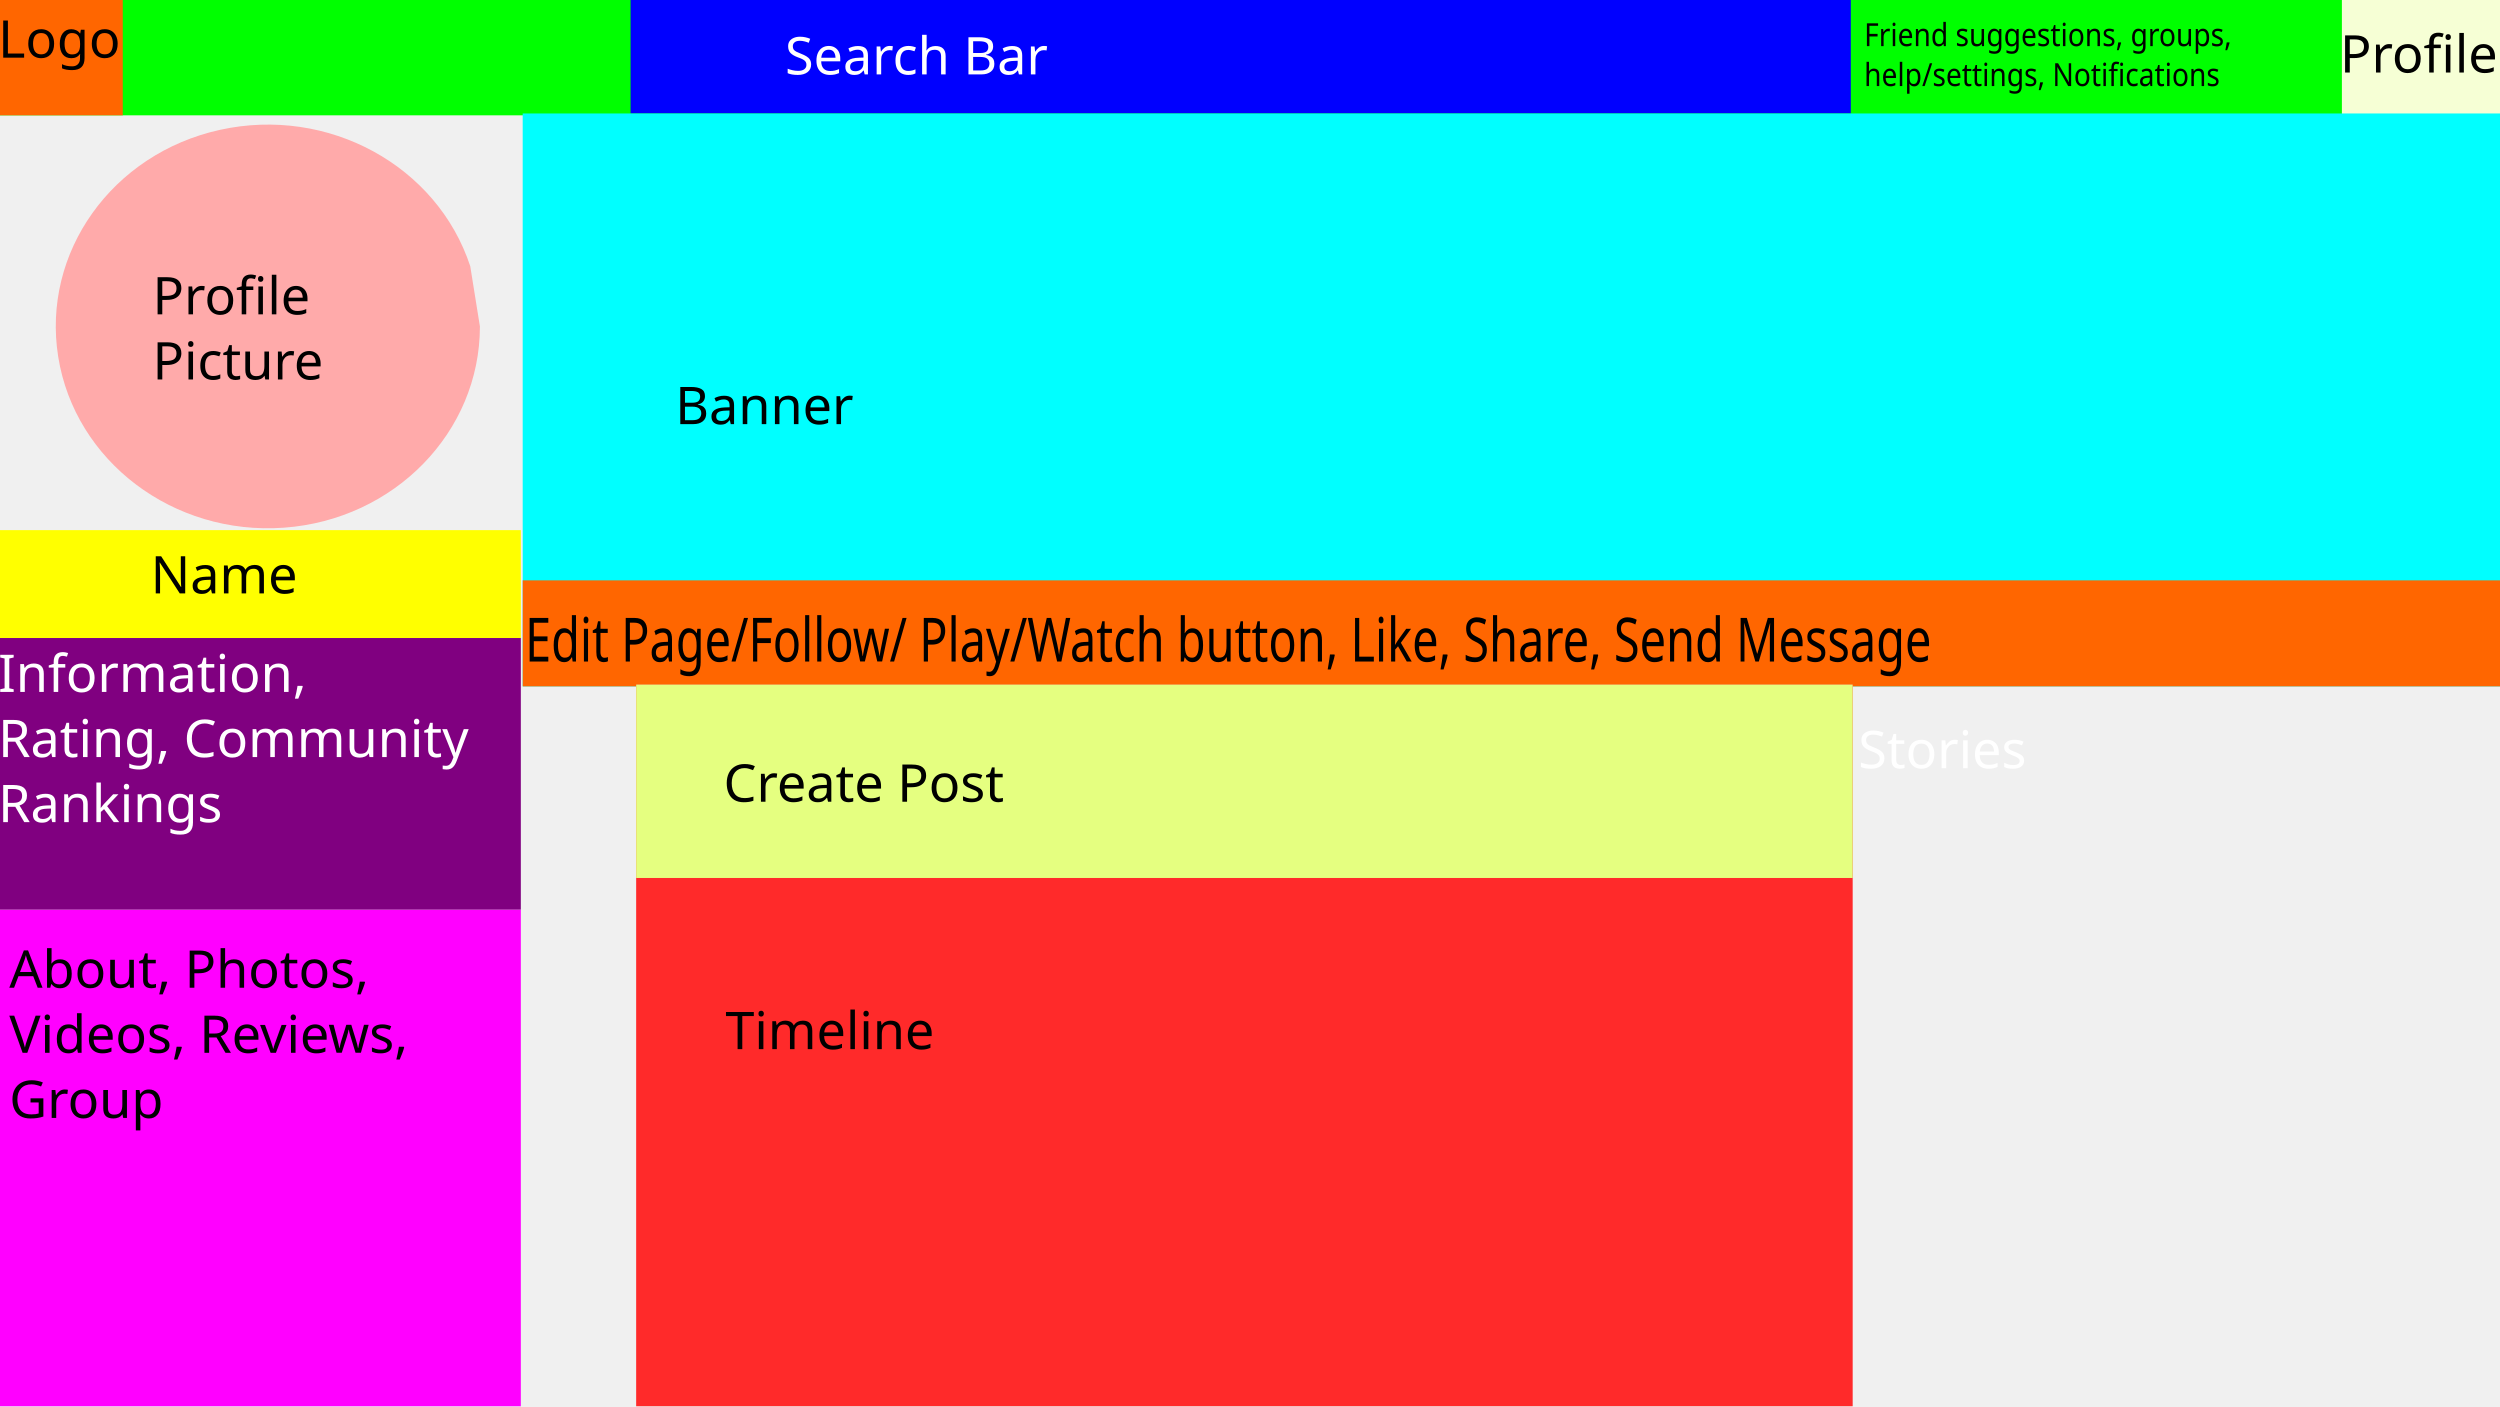
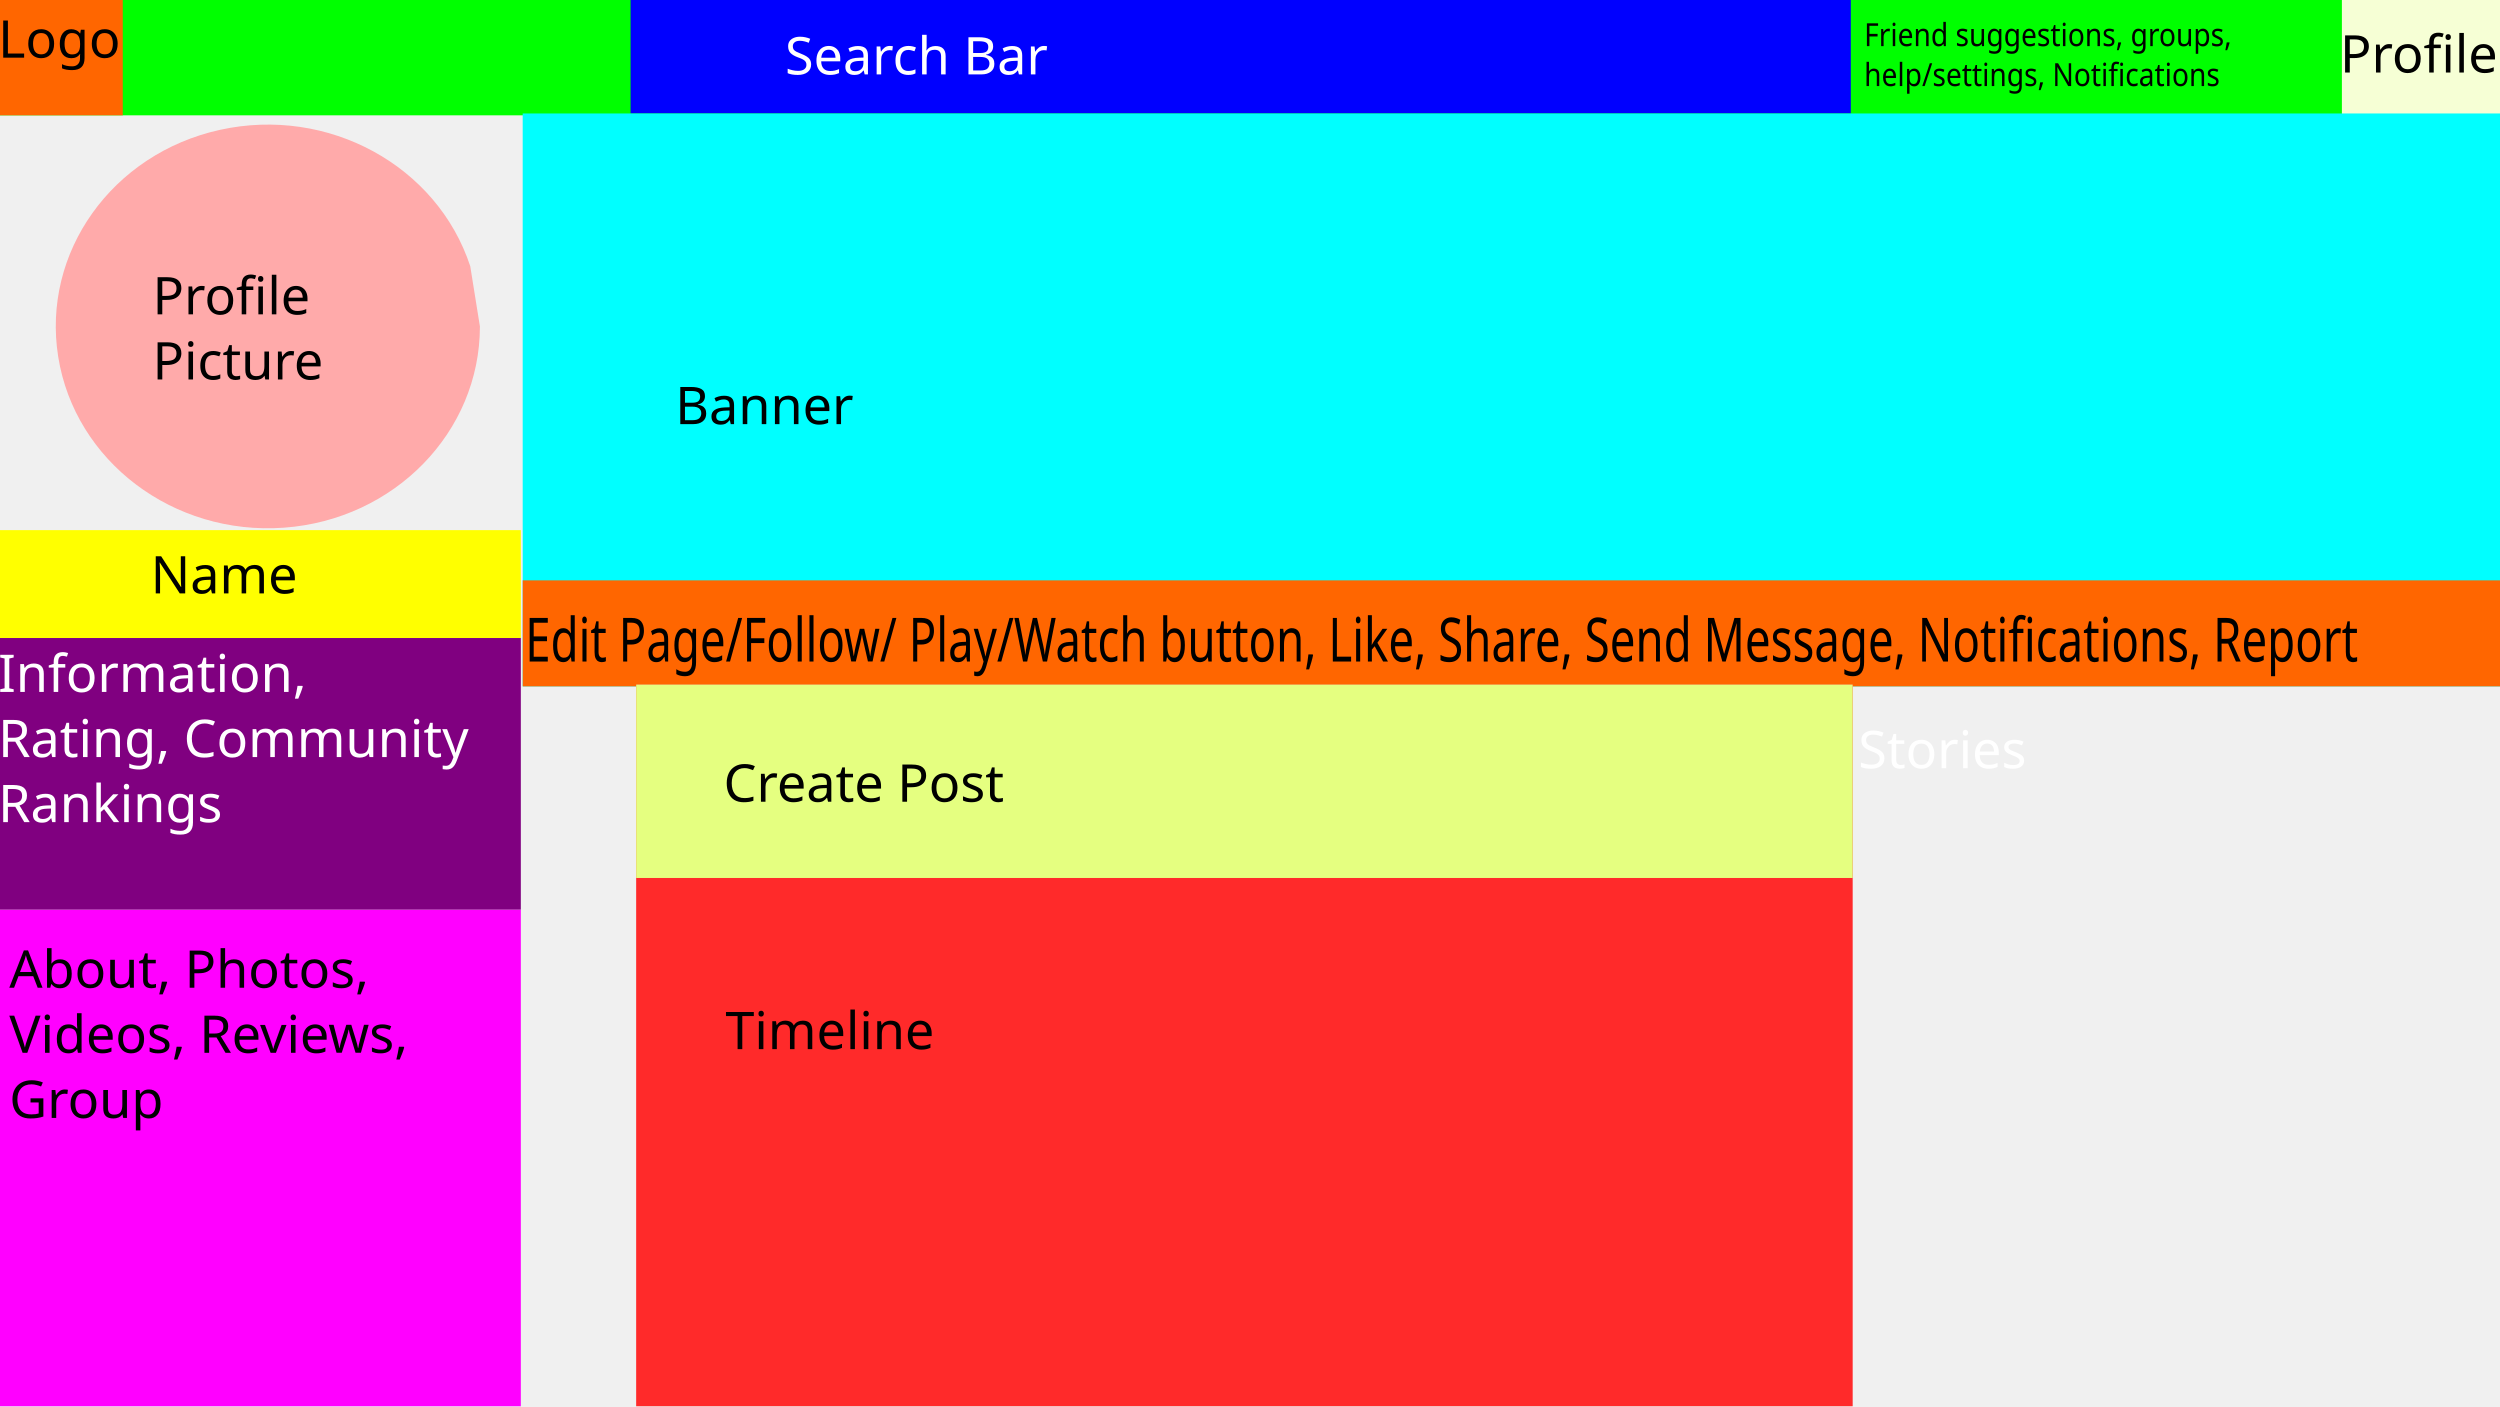
<svg xmlns="http://www.w3.org/2000/svg" width="1920" height="1080" viewBox="0 0 508 285.75" version="1.1" id="svg8">
  <defs id="defs2">
    <clipPath clipPathUnits="userSpaceOnUse" id="clipPath455">
      <g id="use457">
        <rect y="30.149" x="36.664" height="110.747" width="165.554" id="rect430" style="opacity:1;fill:#00ffff;stroke-width:0.265" />
        <rect y="30.149" x="36.664" height="52.917" width="165.554" id="rect432" style="opacity:1;fill:#ff0000;stroke-width:0.265" />
        <rect y="83.065" x="36.664" height="20.789" width="23.813" id="rect434" style="opacity:1;fill:#0a0a0a;stroke-width:0.265" />
        <rect y="103.854" x="36.664" height="37.042" width="165.554" id="rect436" style="opacity:1;fill:#ff00ff;stroke-width:0.265" />
        <rect y="83.065" x="60.476" height="20.789" width="141.741" id="rect438" style="opacity:1;fill:#ffff00;stroke-width:0.265" />
      </g>
    </clipPath>
  </defs>
  <g id="layer1" transform="translate(0,-11.24998)">
    <rect style="fill:#00ff00;stroke-width:0.265" id="rect459" width="509.134" height="23.812" x="-0.756" y="10.872" />
    <rect style="fill:#0000ff;stroke-width:0.314" id="rect461" width="247.952" height="23.435" x="128.134" y="10.872" />
    <rect style="fill:#ff6600;stroke-width:0.265" id="rect463" width="25.702" height="24.568" x="-0.756" y="10.116" />
    <text xml:space="preserve" style="font-style:normal;font-weight:normal;font-size:10.583px;line-height:1.25;font-family:sans-serif;letter-spacing:0px;word-spacing:0px;fill:#ffffff;fill-opacity:1;stroke:none;stroke-width:0.265" x="159.506" y="26.369" id="text467">
      <tspan id="tspan465" x="159.506" y="26.369" style="fill:#ffffff;stroke-width:0.265">Search Bar</tspan>
    </text>
    <text xml:space="preserve" style="font-style:normal;font-weight:normal;font-size:10.583px;line-height:1.25;font-family:sans-serif;letter-spacing:0px;word-spacing:0px;fill:#000000;fill-opacity:1;stroke:none;stroke-width:0.265" x="-0.378" y="22.967" id="text471">
      <tspan id="tspan469" x="-0.378" y="22.967" style="stroke-width:0.265">Logo</tspan>
    </text>
    <rect style="fill:#f6ffd5;stroke-width:0.265" id="rect473" width="32.506" height="24.19" x="475.872" y="10.872" />
    <text xml:space="preserve" style="font-style:normal;font-weight:normal;font-size:10.583px;line-height:1.25;font-family:sans-serif;letter-spacing:0px;word-spacing:0px;fill:#000000;fill-opacity:1;stroke:none;stroke-width:0.265" x="475.494" y="25.991" id="text477">
      <tspan id="tspan475" x="475.494" y="25.991" style="stroke-width:0.265">Profile</tspan>
    </text>
    <text xml:space="preserve" style="font-style:normal;font-weight:normal;font-size:6.094px;line-height:1.25;font-family:sans-serif;letter-spacing:0px;word-spacing:0px;fill:#000000;fill-opacity:1;stroke:none;stroke-width:0.152" x="403.586" y="19.349" id="text481" transform="scale(0.9385762,1.065444)">
      <tspan id="tspan479" x="403.586" y="19.349" style="stroke-width:0.152">Friend suggestions, groups, </tspan>
      <tspan x="403.586" y="26.967" style="stroke-width:0.152" id="tspan483">help/settings, Notifications</tspan>
    </text>
    <rect id="rect442" width="402.545" height="116.417" x="106.211" y="34.307" style="fill:#00ffff;stroke-width:4.929" />
    <path style="fill:#ffaaaa;stroke-width:0.341" id="path448" d="M 97.518,77.585 A 43.089,41.01 0 0 1 57.688,118.478 43.089,41.01 0 0 1 11.832,83.772 43.089,41.01 0 0 1 44.724,37.628 43.089,41.01 0 0 1 95.556,65.352" />
    <rect style="fill:#ffff00;stroke-width:0.264" id="rect450" width="105.833" height="21.923" x="-7.5215388e-07" y="118.973" />
    <text xml:space="preserve" style="font-style:normal;font-weight:normal;font-size:10.583px;line-height:1.25;font-family:sans-serif;letter-spacing:0px;word-spacing:0px;fill:#000000;fill-opacity:1;stroke:none;stroke-width:0.265" x="137.205" y="97.429" id="text454">
      <tspan id="tspan452" x="137.205" y="97.429" style="stroke-width:0.265">Banner</tspan>
    </text>
    <text xml:space="preserve" style="font-style:normal;font-weight:normal;font-size:10.583px;line-height:1.25;font-family:sans-serif;letter-spacing:0px;word-spacing:0px;fill:#000000;fill-opacity:1;stroke:none;stroke-width:0.265" x="30.994" y="75.128" id="text458">
      <tspan id="tspan456" x="30.994" y="75.128" style="stroke-width:0.265">Profile</tspan>
      <tspan x="30.994" y="88.357" style="stroke-width:0.265" id="tspan460">Picture</tspan>
    </text>
    <text xml:space="preserve" style="font-style:normal;font-weight:normal;font-size:10.583px;line-height:1.25;font-family:sans-serif;letter-spacing:0px;word-spacing:0px;fill:#000000;fill-opacity:1;stroke:none;stroke-width:0.265" x="30.616" y="131.824" id="text464">
      <tspan id="tspan462" x="30.616" y="131.824" style="stroke-width:0.265">Name</tspan>
    </text>
    <rect style="fill:#ff00ff;stroke-width:0.291" id="rect466" width="105.833" height="100.92" x="1.8165225e-06" y="196.08" />
    <text xml:space="preserve" style="font-style:normal;font-weight:normal;font-size:10.583px;line-height:1.25;font-family:sans-serif;letter-spacing:0px;word-spacing:0px;fill:#000000;fill-opacity:1;stroke:none;stroke-width:0.265" x="1.89" y="211.955" id="text470">
      <tspan x="1.89" y="211.955" style="stroke-width:0.265" id="tspan527">About, Photos,</tspan>
      <tspan x="1.89" y="225.185" style="stroke-width:0.265" id="tspan531">Videos, Reviews, </tspan>
      <tspan x="1.89" y="238.414" style="stroke-width:0.265" id="tspan533">Group</tspan>
    </text>
    <rect style="fill:#ff6600;stroke-width:0.528" id="rect472" width="402.545" height="21.545" x="106.211" y="129.179" />
-     <text xml:space="preserve" style="font-style:normal;font-weight:normal;font-size:10.867px;line-height:1.25;font-family:sans-serif;letter-spacing:0px;word-spacing:0px;fill:#000000;fill-opacity:1;stroke:none;stroke-width:0.272" x="121.747" y="127.665" id="text476" transform="scale(0.8763503,1.141096)">
-       <tspan x="121.747" y="127.665" style="stroke-width:0.272" id="tspan478">Edit Page/Follow/ Play/Watch button, Like, Share, Send Message</tspan>
+     <text xml:space="preserve" style="font-style:normal;font-weight:normal;font-size:10.72px;line-height:1.25;font-family:sans-serif;letter-spacing:0px;word-spacing:0px;fill:#000000;fill-opacity:1;stroke:none;stroke-width:0.268" x="123.452" y="125.932" id="text476" transform="scale(0.8644543,1.156799)">
+       <tspan x="123.452" y="125.932" style="stroke-width:0.268" id="tspan478">Edit Page/Follow/ Play/Watch button, Like, Share, Send Message, Notifications, Report</tspan>
    </text>
    <rect style="fill:#ff2a2a;stroke-width:0.241" id="rect480" width="247.196" height="146.655" x="129.268" y="150.345" />
    <text xml:space="preserve" style="font-style:normal;font-weight:normal;font-size:10.583px;line-height:1.25;font-family:sans-serif;letter-spacing:0px;word-spacing:0px;fill:#000000;fill-opacity:1;stroke:none;stroke-width:0.265" x="147.411" y="224.429" id="text484">
      <tspan id="tspan482" x="147.411" y="224.429" style="stroke-width:0.265">Timeline</tspan>
    </text>
    <rect style="fill:#e5ff80;stroke-width:0.265" id="rect486" width="247.196" height="39.31" x="129.268" y="150.345" />
    <text xml:space="preserve" style="font-style:normal;font-weight:normal;font-size:10.583px;line-height:1.25;font-family:sans-serif;letter-spacing:0px;word-spacing:0px;fill:#000000;fill-opacity:1;stroke:none;stroke-width:0.265" x="147.033" y="174.158" id="text490">
      <tspan id="tspan488" x="147.033" y="174.158" style="stroke-width:0.265">Create Post</tspan>
    </text>
    <rect style="fill:#800080;stroke-width:0.154" id="rect492" width="105.833" height="55.185" x="-7.5215388e-07" y="140.896" />
    <text xml:space="preserve" style="font-style:normal;font-weight:normal;font-size:10.583px;line-height:1.25;font-family:sans-serif;letter-spacing:0px;word-spacing:0px;fill:#ffffff;fill-opacity:1;stroke:none;stroke-width:0.265" x="-0.378" y="151.857" id="text496">
      <tspan id="tspan494" x="-0.378" y="151.857" style="fill:#ffffff;stroke-width:0.265">Information, </tspan>
      <tspan x="-0.378" y="165.086" style="fill:#ffffff;stroke-width:0.265" id="tspan523">Rating, Community</tspan>
      <tspan x="-0.378" y="178.315" style="fill:#ffffff;stroke-width:0.265" id="tspan525">Rankings</tspan>
    </text>
    <text xml:space="preserve" style="font-style:normal;font-weight:normal;font-size:10.583px;line-height:1.25;font-family:sans-serif;letter-spacing:0px;word-spacing:0px;fill:#ffffff;fill-opacity:1;stroke:none;stroke-width:0.265" x="377.598" y="167.354" id="text502">
      <tspan id="tspan500" x="377.598" y="167.354" style="fill:#ffffff;stroke-width:0.265">Stories</tspan>
    </text>
  </g>
</svg>
